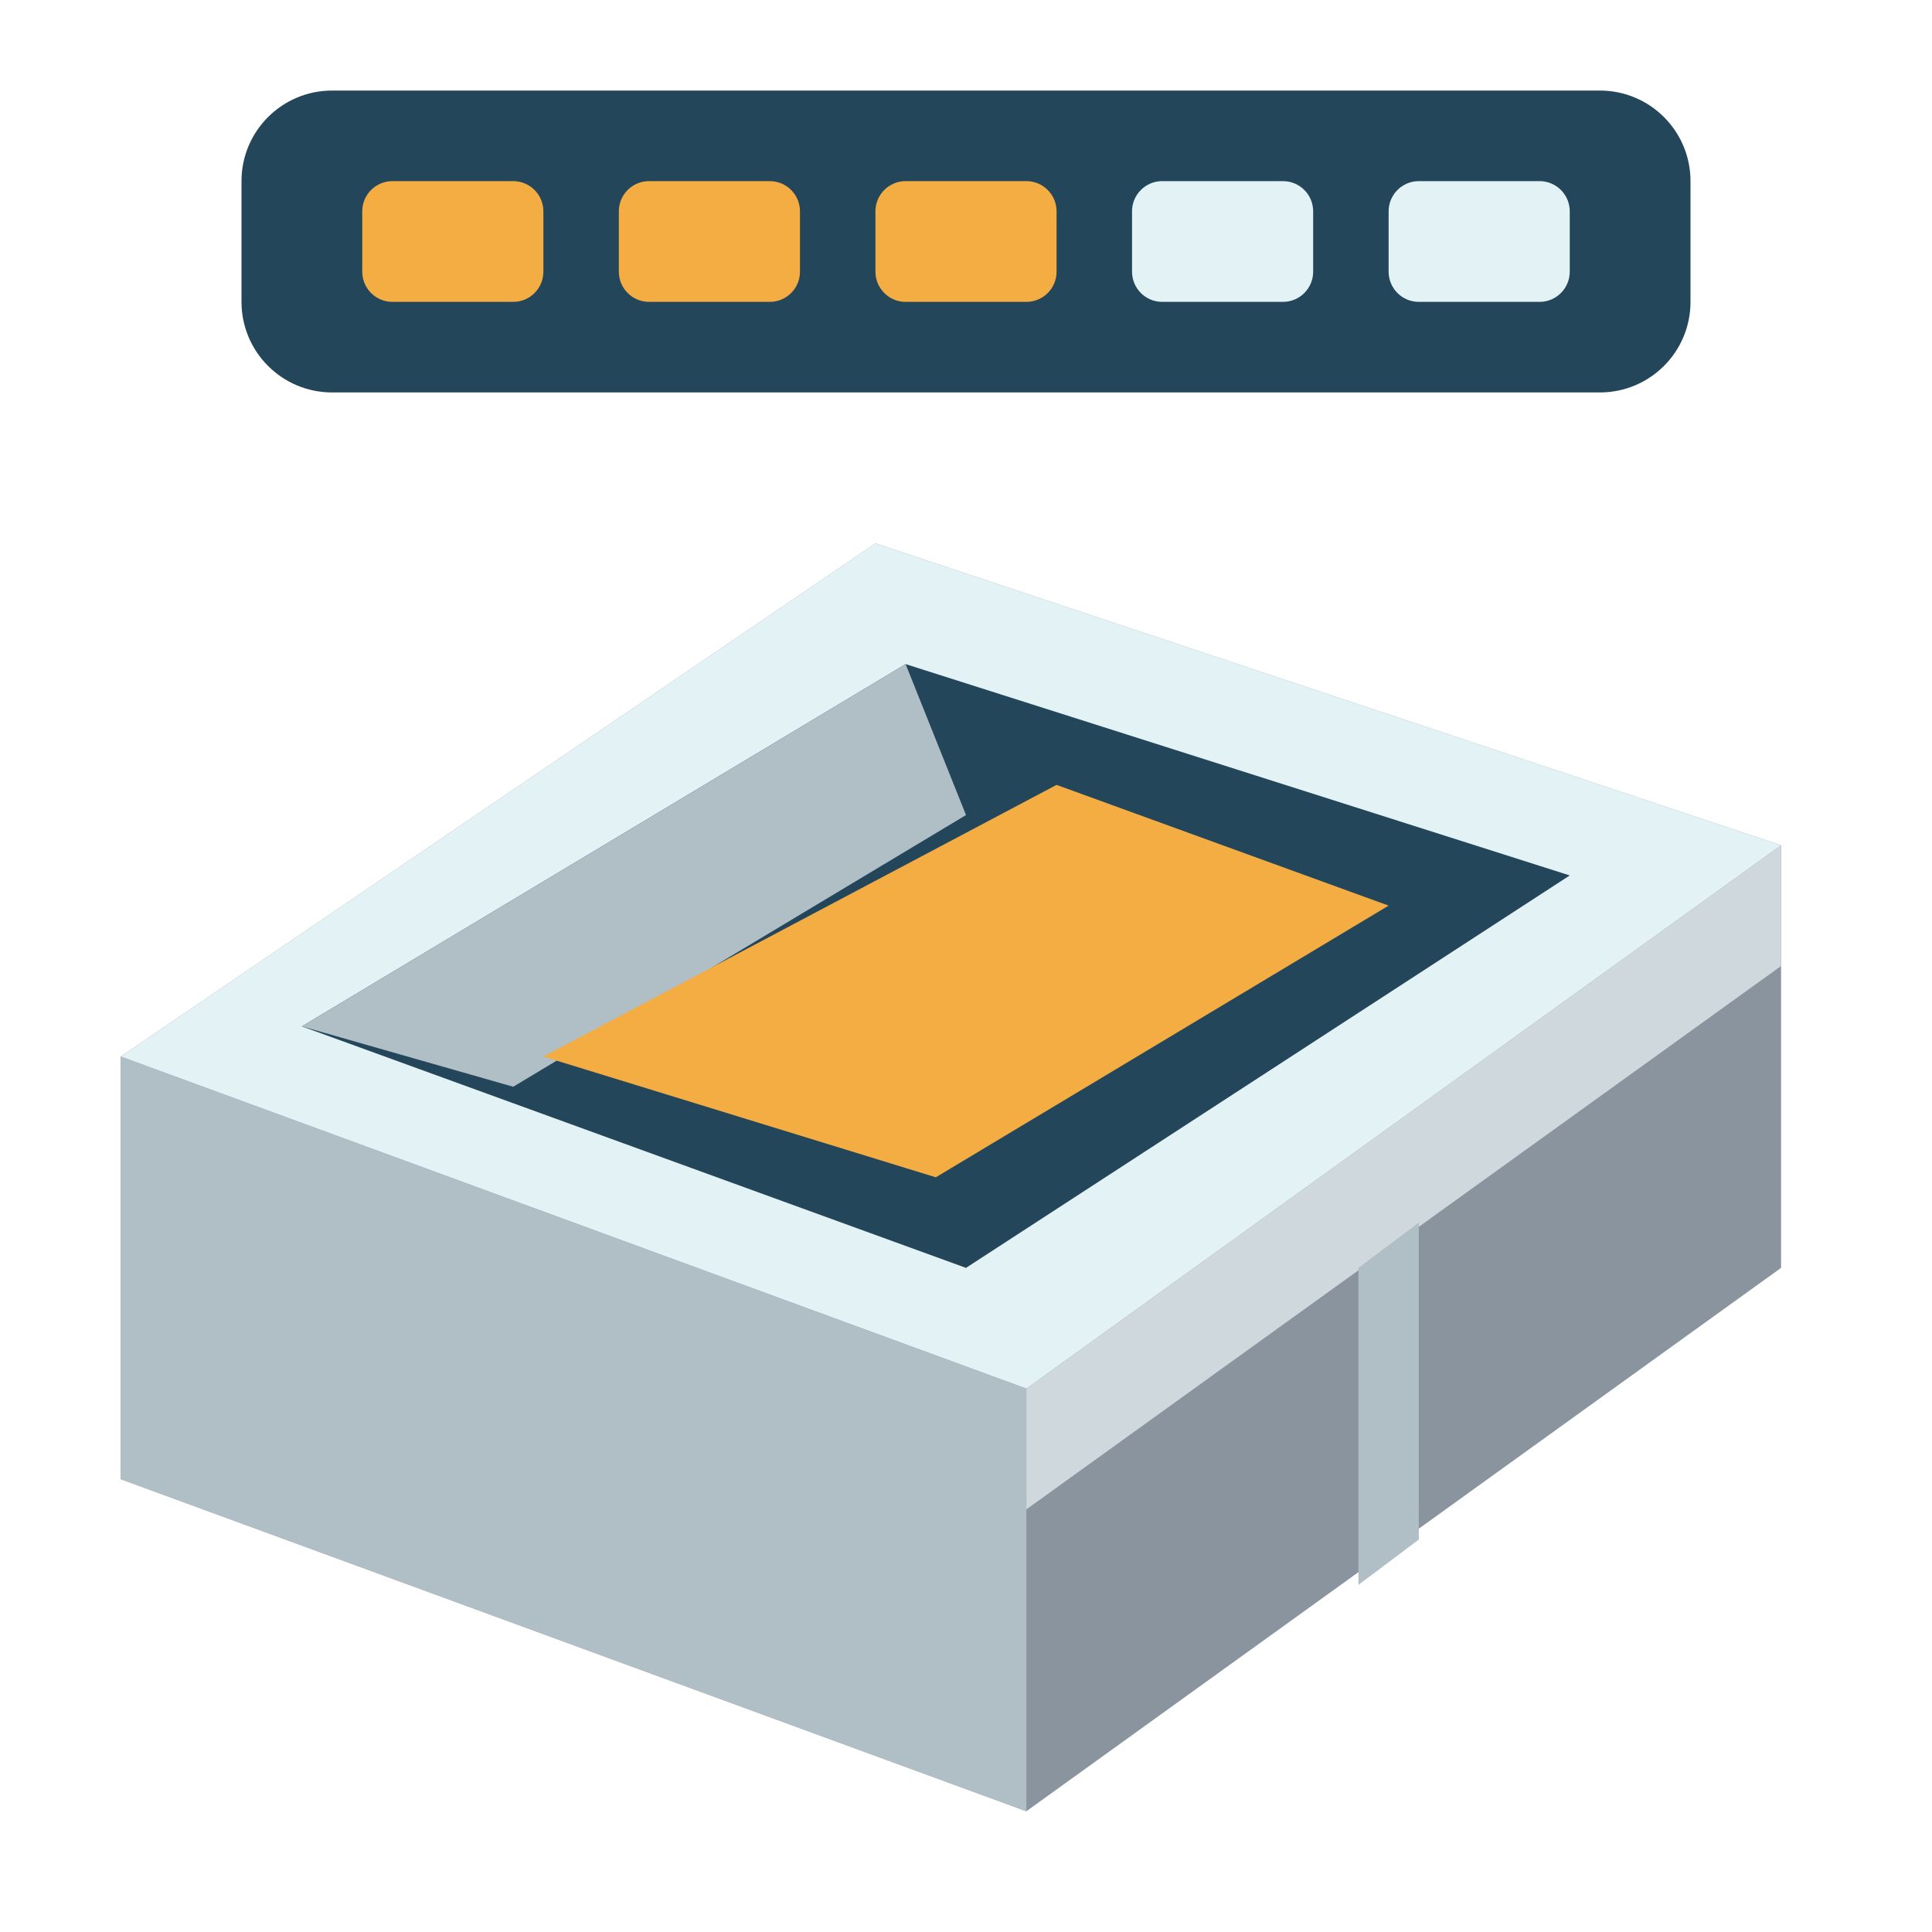
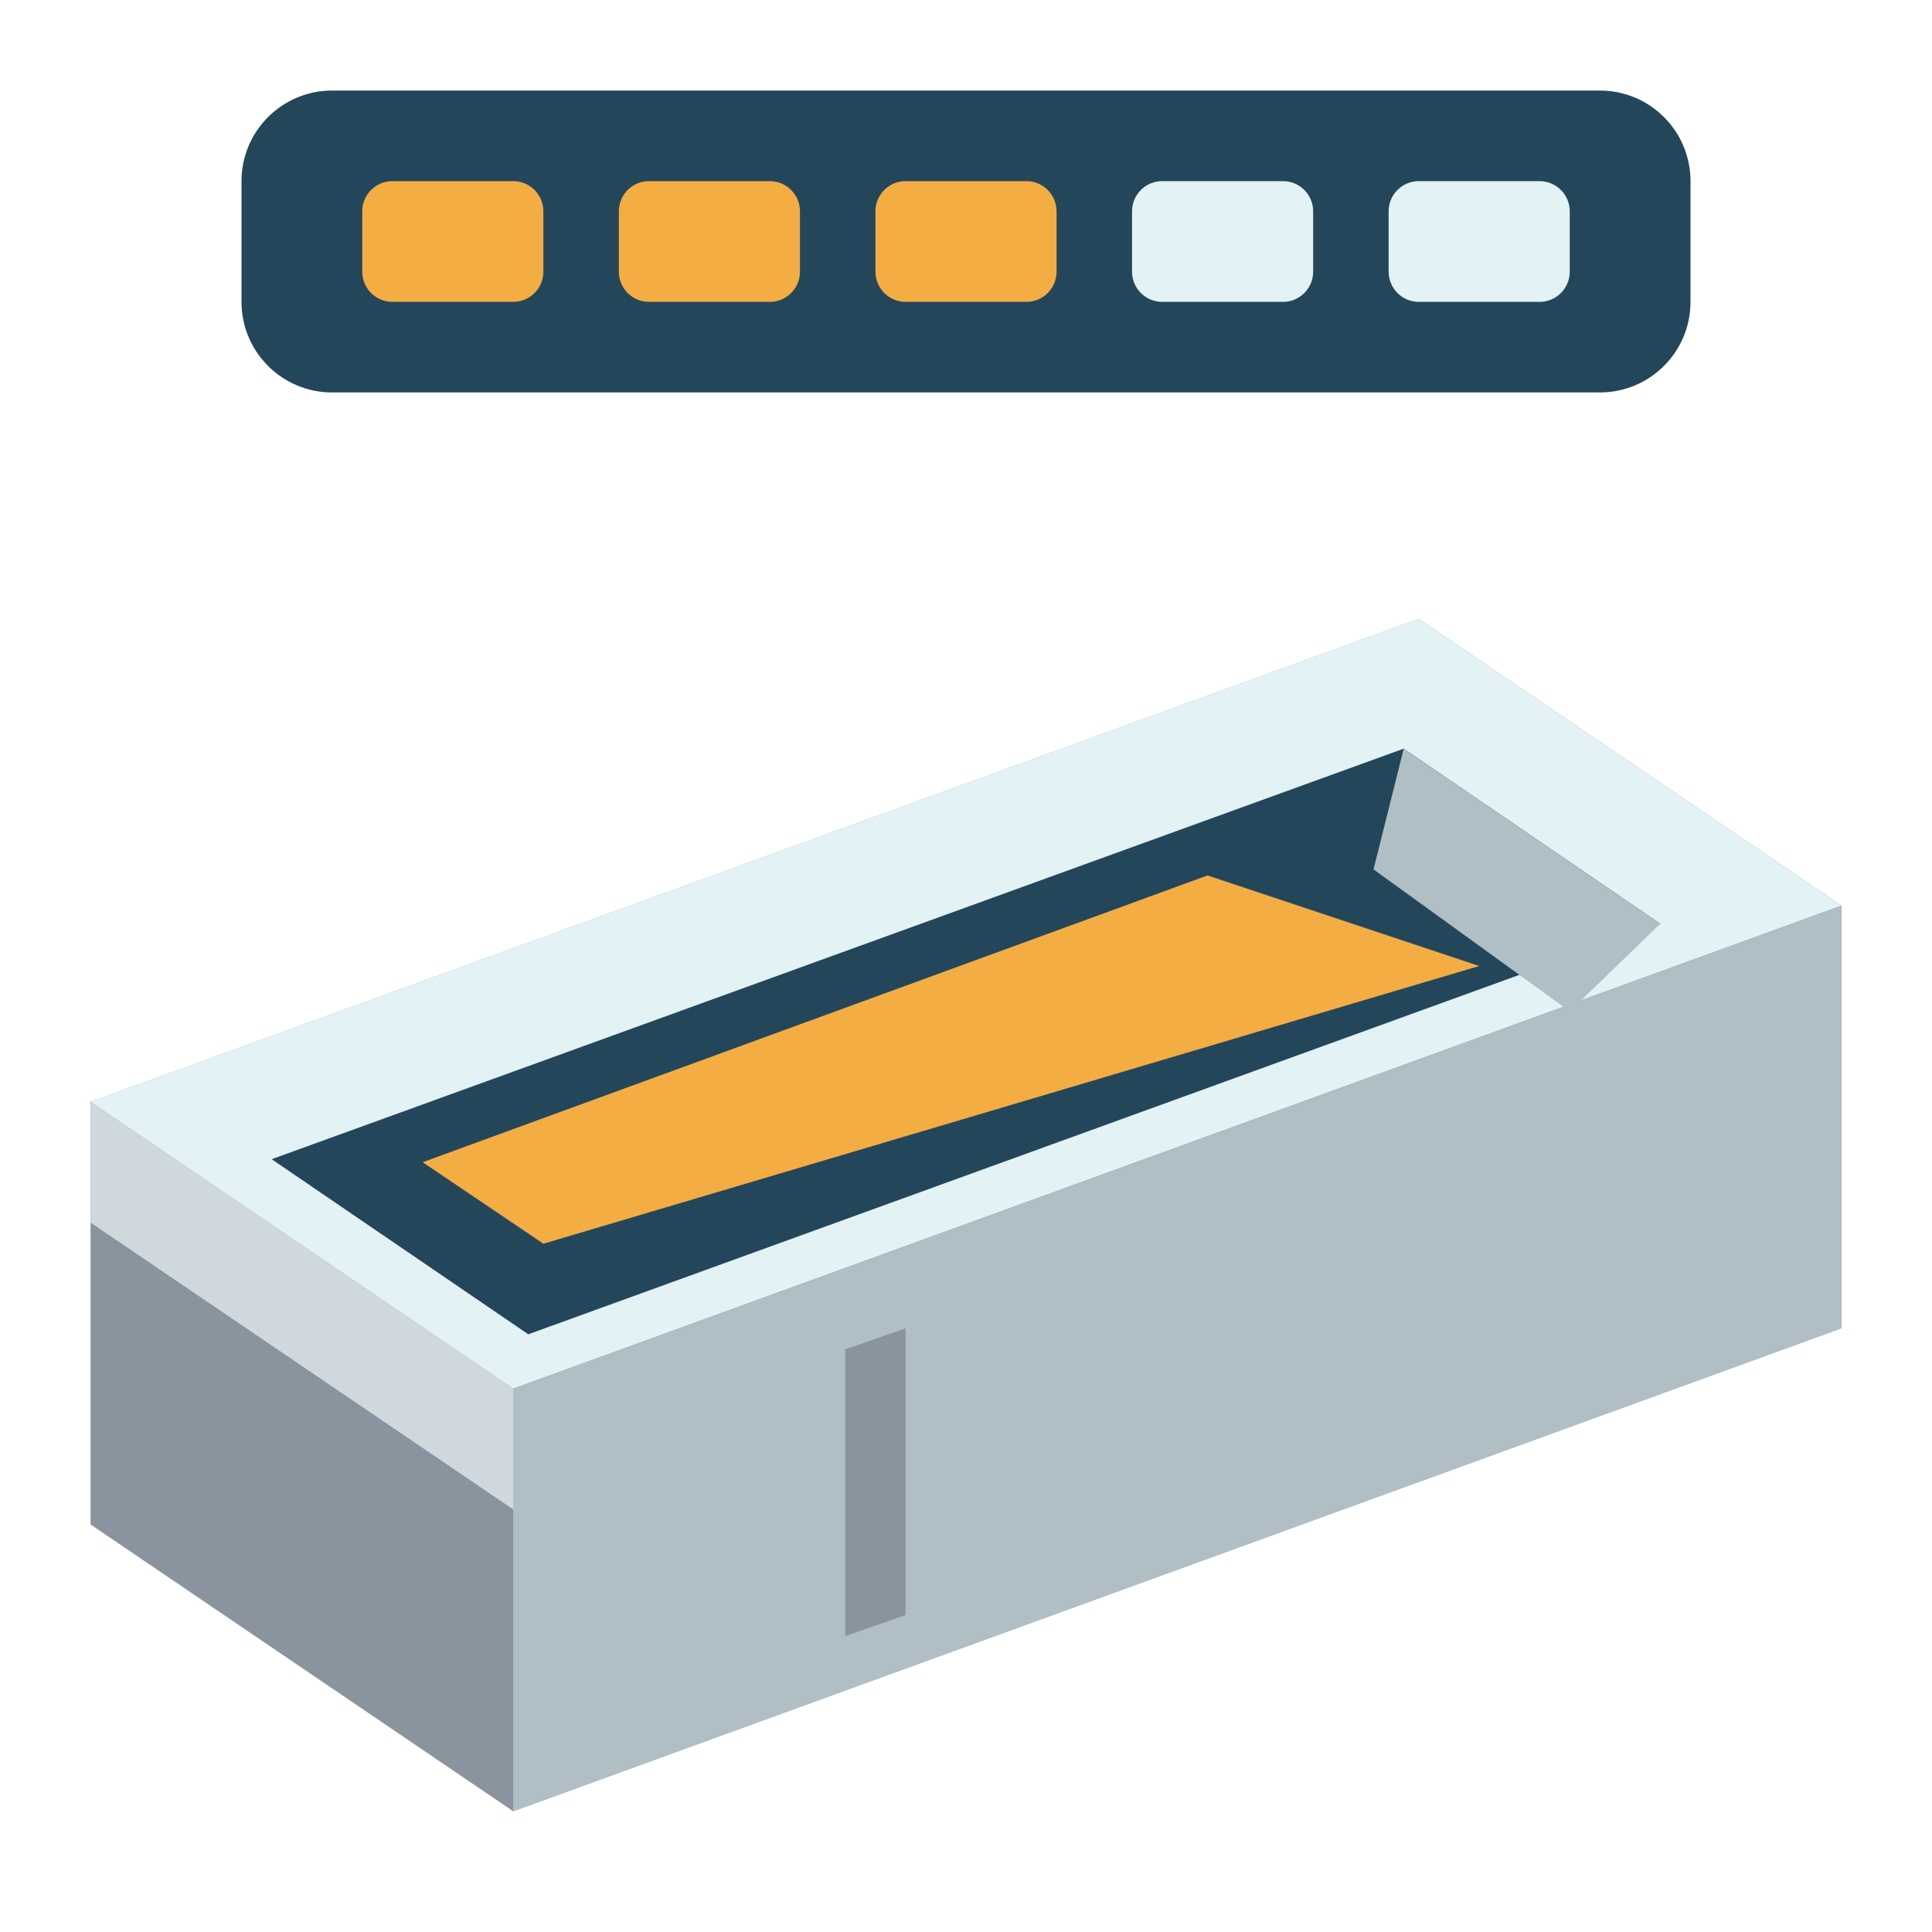
<svg xmlns="http://www.w3.org/2000/svg" width="32" height="32" viewBox="0 0 64 64" role="img" aria-labelledby="titulo descripcion">
  <rect x="8" y="3" width="48" height="10" rx="3" fill="#24465B" />
  <g fill="#F3AD43">
    <rect x="12" y="6" width="6" height="4" rx="1" />
    <rect x="20.5" y="6" width="6" height="4" rx="1" />
    <rect x="29" y="6" width="6" height="4" rx="1" />
  </g>
  <g fill="#E2F2F5">
    <rect x="37.5" y="6" width="6" height="4" rx="1" />
    <rect x="46" y="6" width="6" height="4" rx="1" />
  </g>
-   <path d="M4 35L29 18L59 28V42L34 60L4 49Z" fill="#8A949E" />
-   <path d="M4 35L29 18L59 28L34 46Z" fill="#E2F2F5" />
-   <path d="M10 34L30 22L52 29L32 42Z" fill="#24465B" />
-   <path d="M10 34L30 22L32 27L17 36Z" fill="#B0BEC5" />
-   <path d="M18 35L35 26L46 30L31 39Z" fill="#F3AD43" />
-   <path d="M4 35L34 46V60L4 49Z" fill="#B0BEC5" />
-   <path d="M34 46L59 28V32L34 50Z" fill="#CFD8DC" />
-   <path d="M45 42L47 40.5V51L45 52.5Z" fill="#B0BEC5" />
+   <g transform="translate(64 0) scale(-1 1)">
+     <path d="M3 30L17 20.5L61 36.5V50.5L47 60L3 44Z" fill="#8A949E" />
+     <path d="M3 30L17 20.5L61 36.5L47 46Z" fill="#E2F2F5" />
+     <path d="M9 30.6L17.5 24.8L55 38.4L46.5 44.2Z" fill="#24465B" />
+     <path d="M9 30.6L17.5 24.8L18.5 28.8L12 33.5Z" fill="#B0BEC5" />
+     <path d="M15 32L24 29L50 38.5L46 41.2Z" fill="#F3AD43" />
+     <path d="M3 30L47 46V60L3 44Z" fill="#B0BEC5" />
+     <path d="M47 46L61 36.5V40.5L47 50Z" fill="#CFD8DC" />
+     <path d="M34 44L36 44.7V54.2L34 53.5Z" fill="#8A949E" />
+   </g>
</svg>
